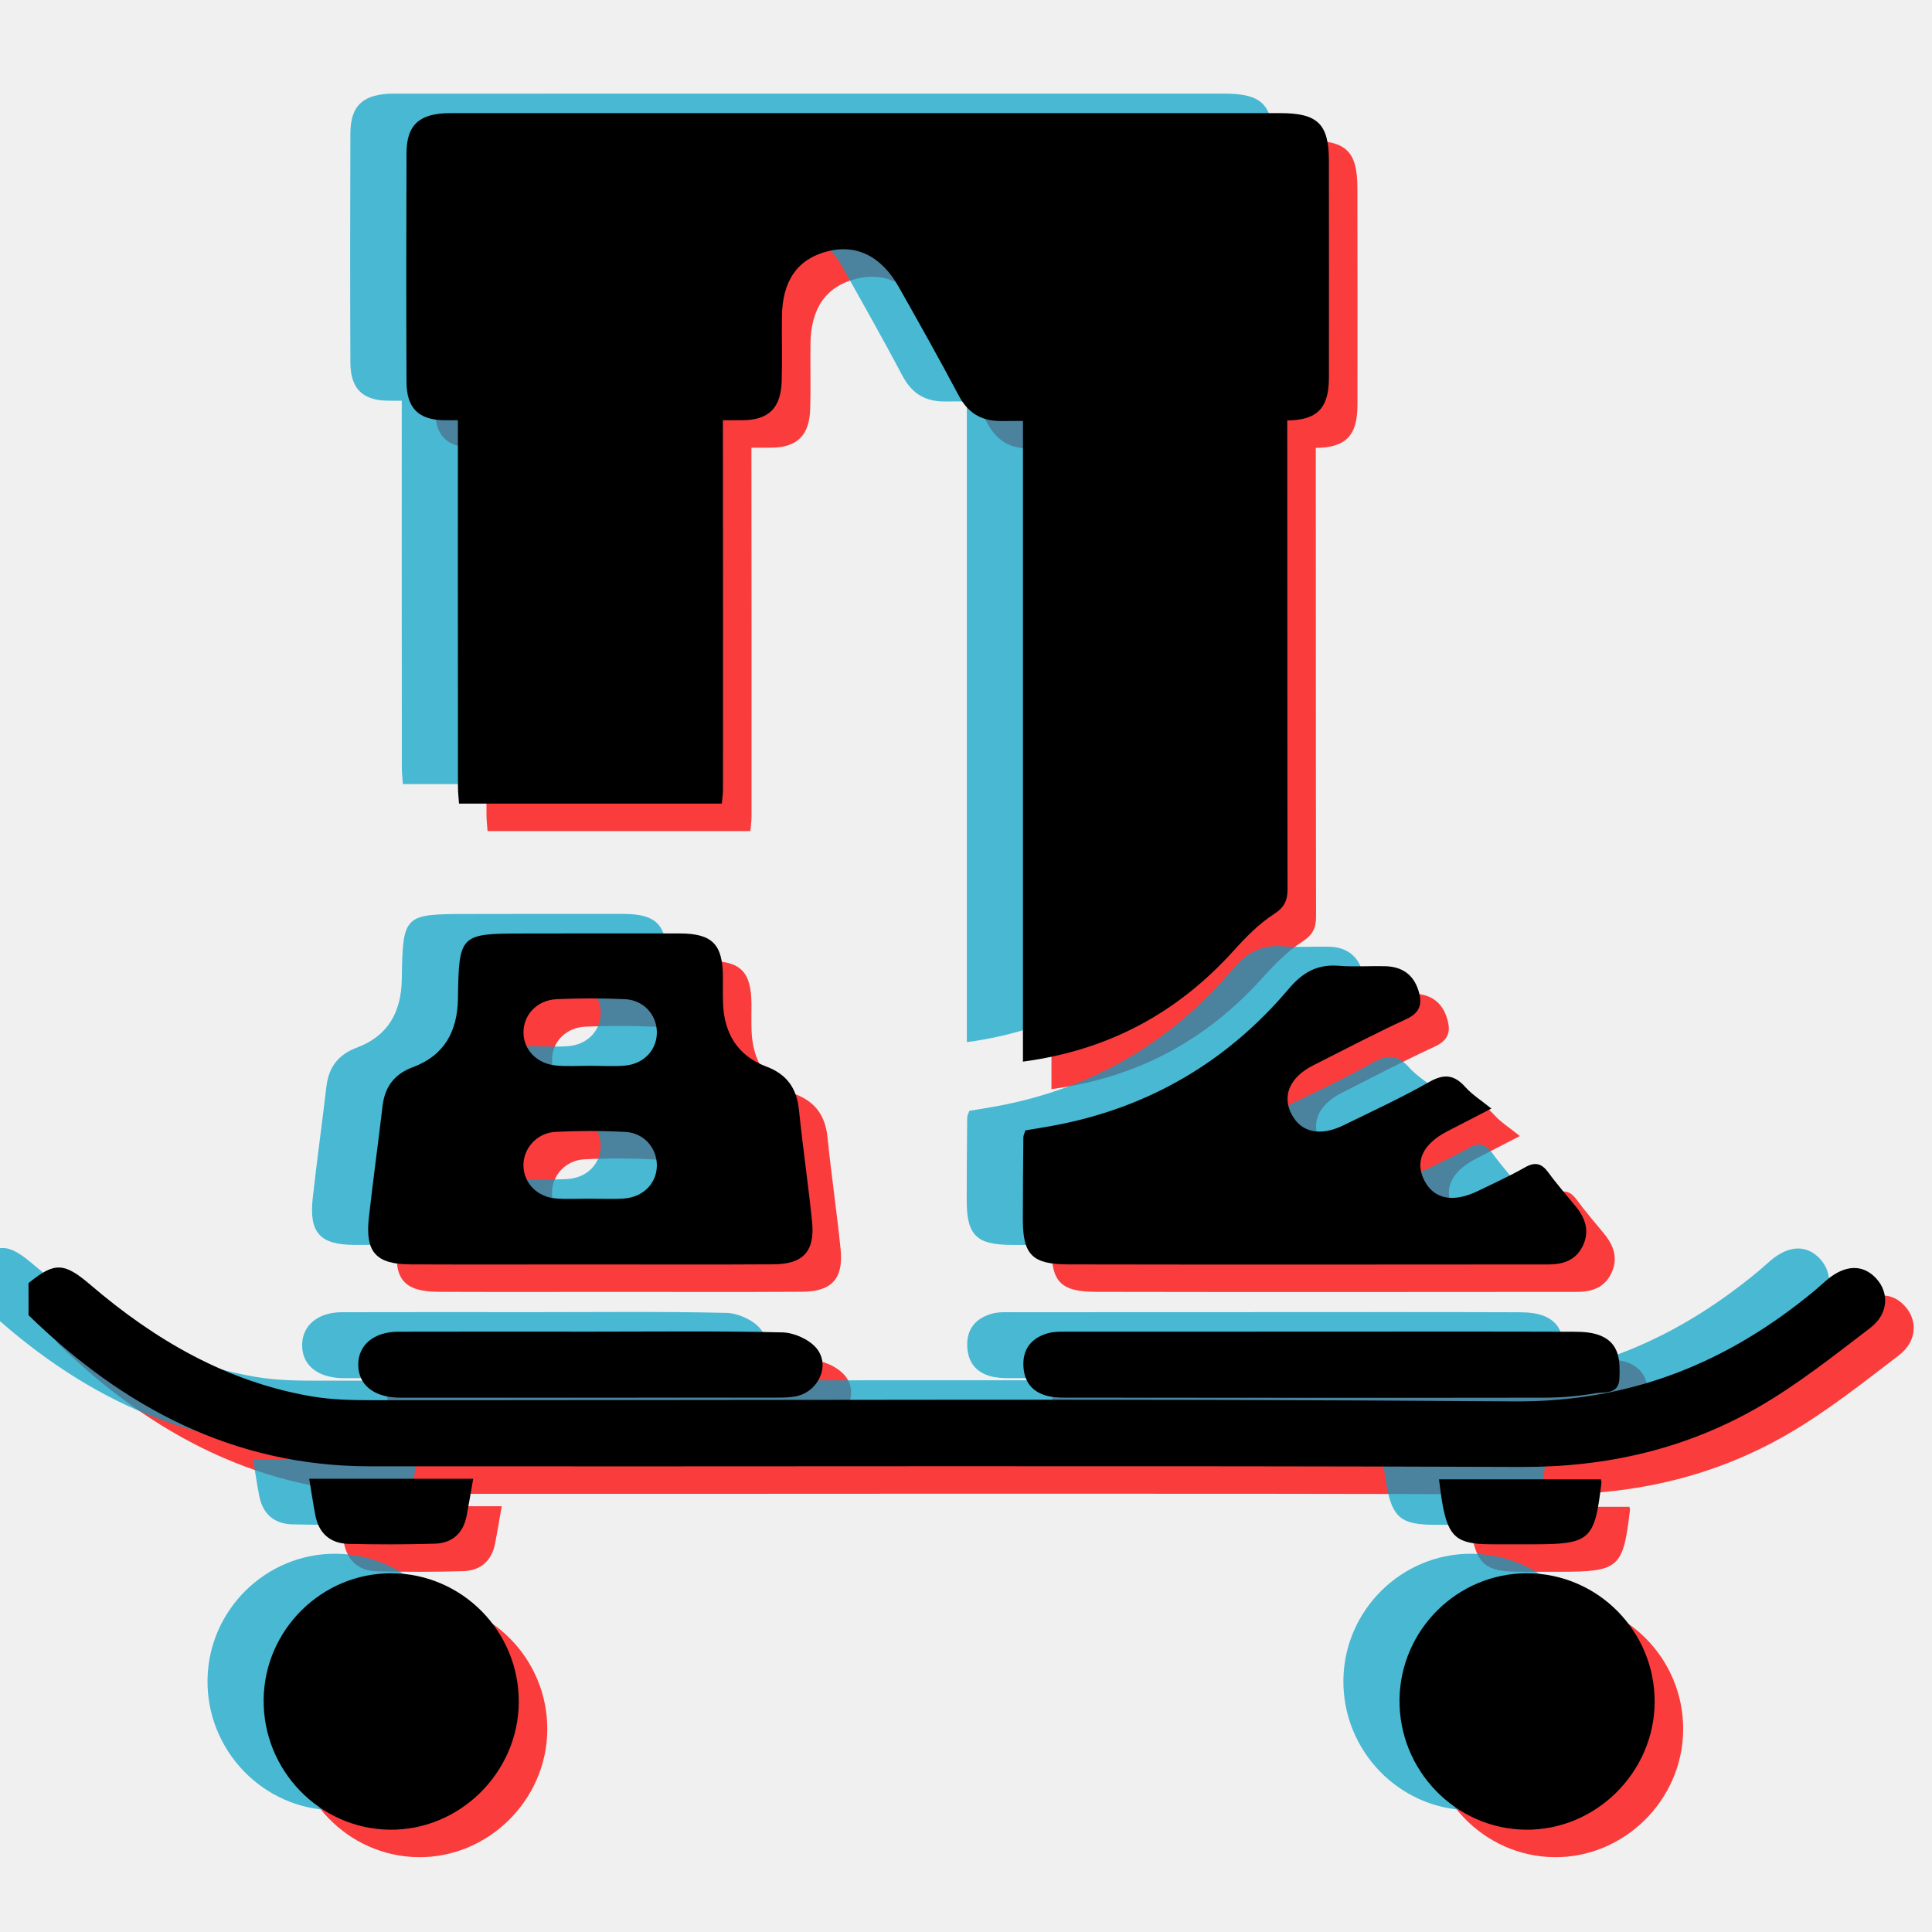
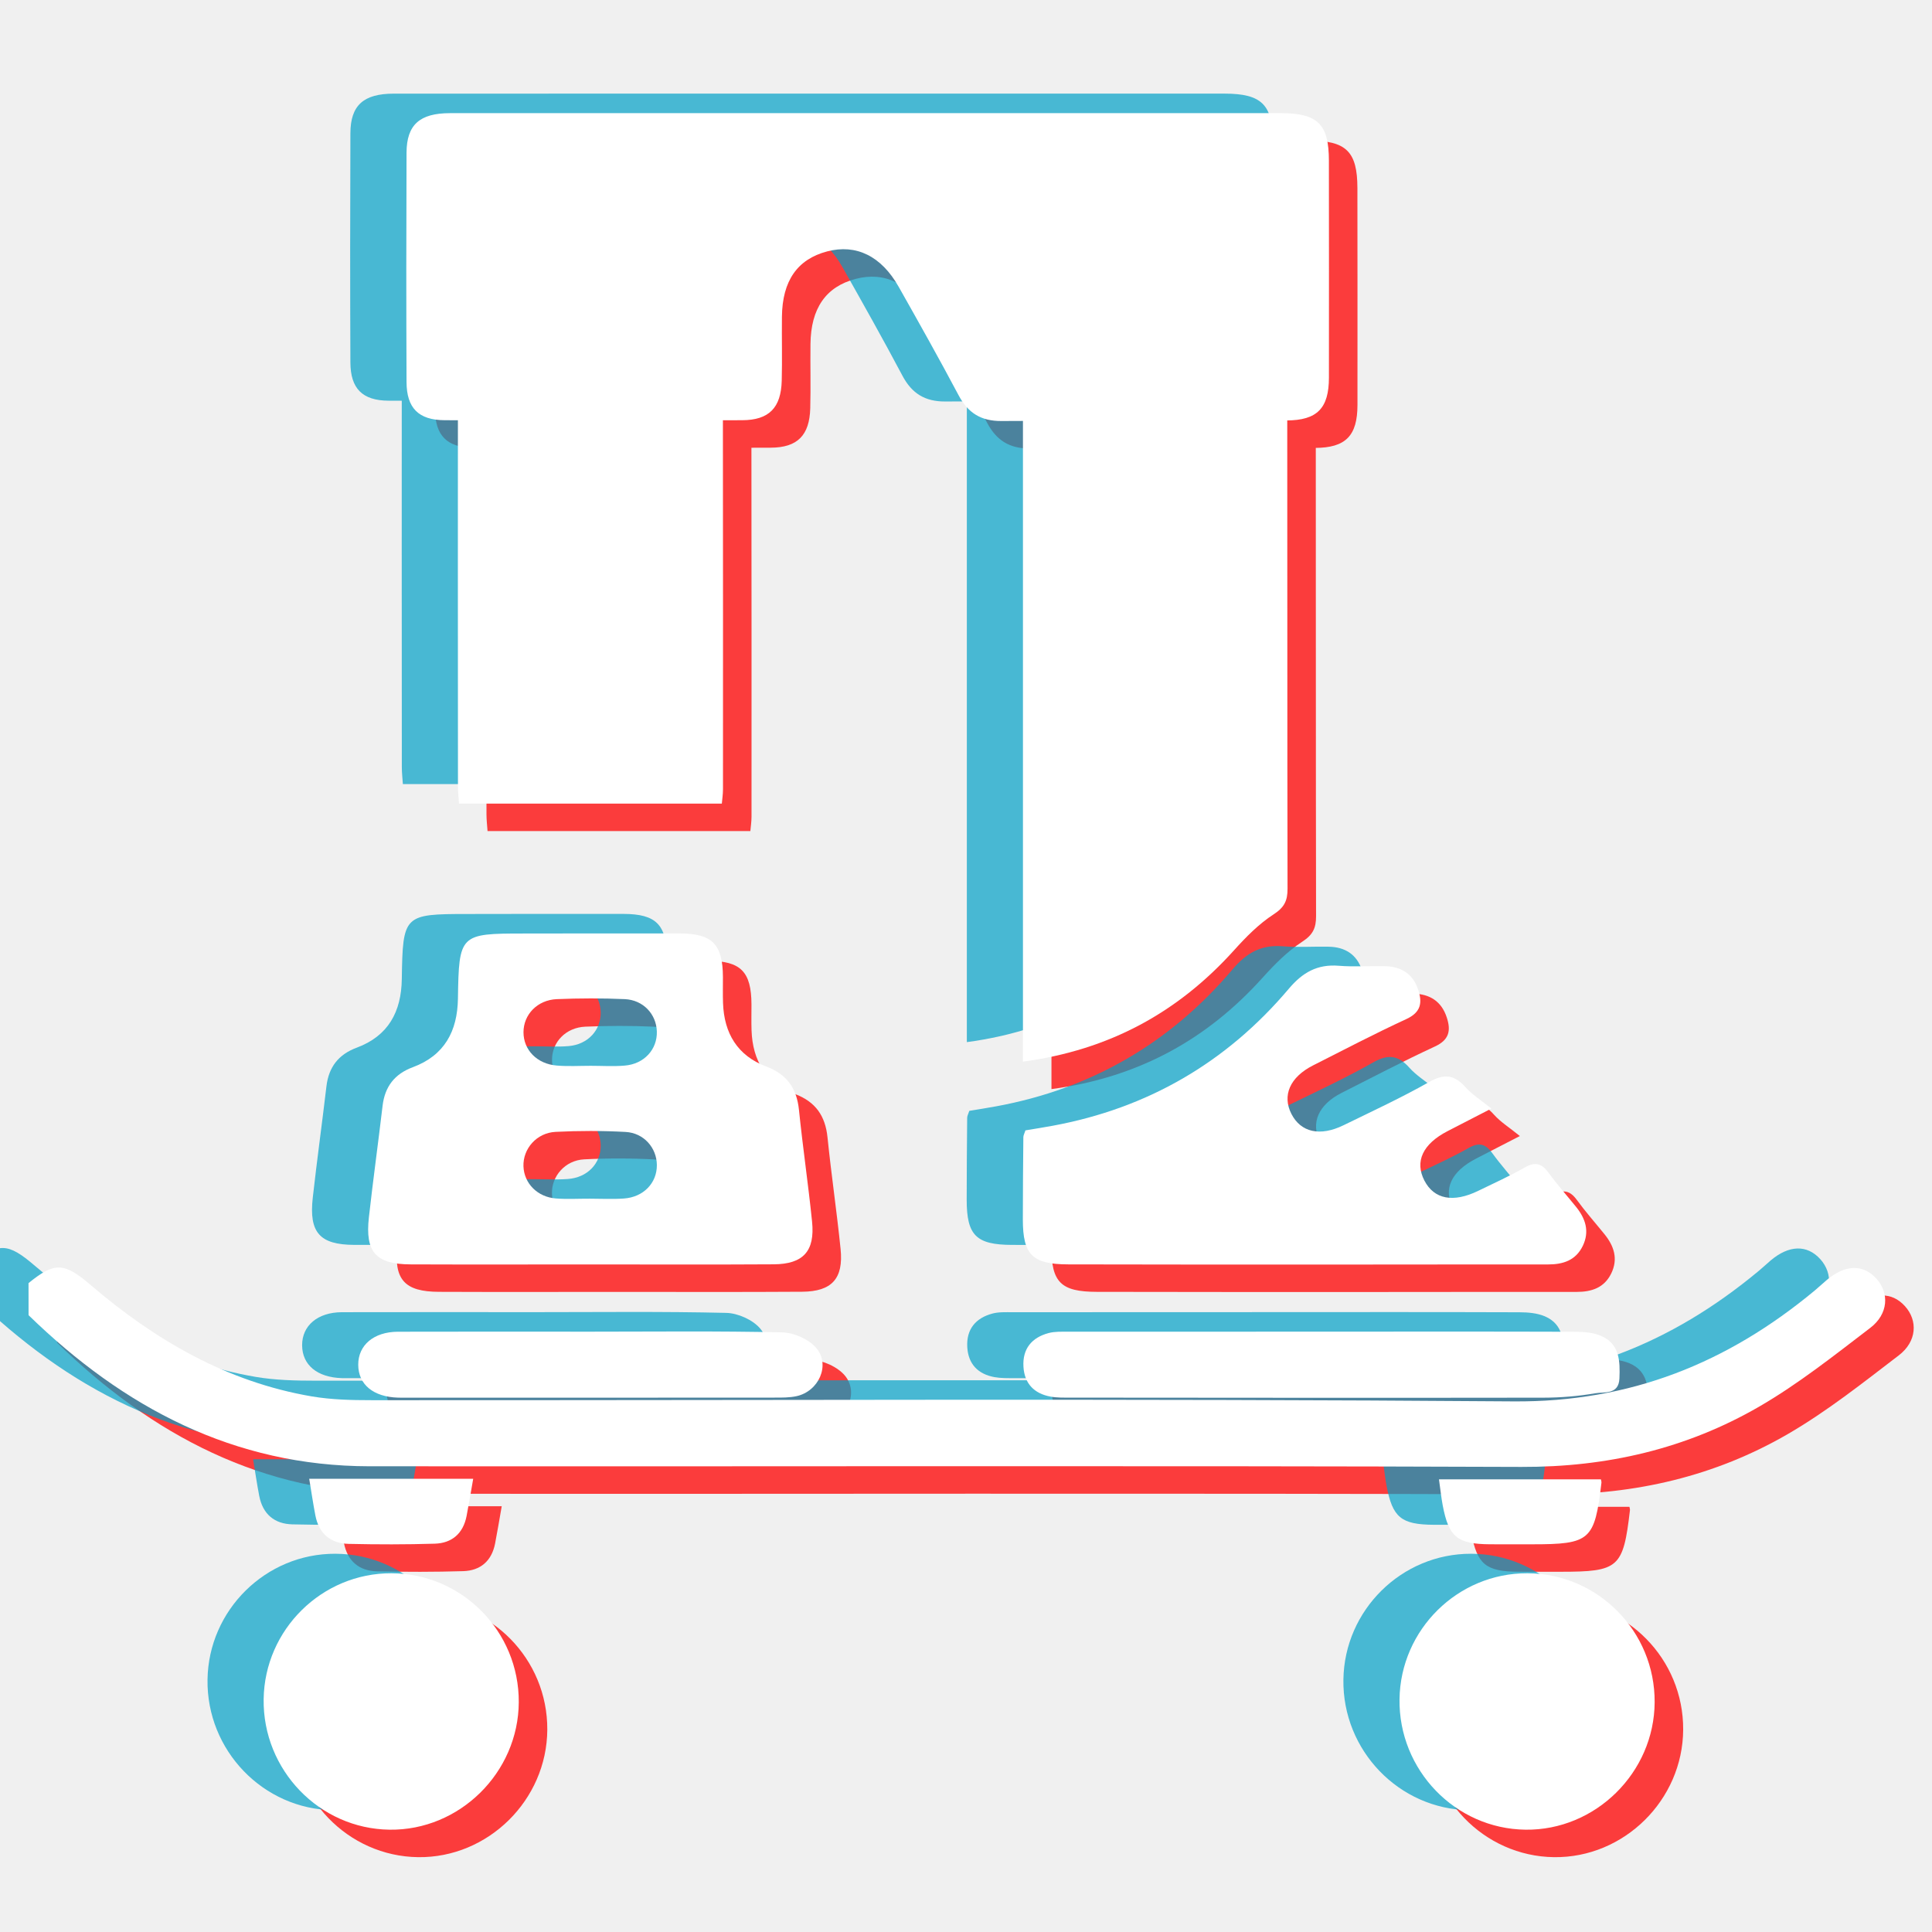
<svg xmlns="http://www.w3.org/2000/svg" version="1.1" id="Capa_1" x="0px" y="0px" width="140px" height="140px" viewBox="0 0 140 140" enable-background="new 0 0 140 140" xml:space="preserve">
  <g opacity="0.75">
-     <path fill="#FF0000" d="M4.135,94.973c1.898-1.548,2.578-1.511,4.496,0.131c4.676,4.002,9.867,7.021,16.019,8.074   c1.422,0.243,2.894,0.278,4.343,0.278c27.581,0.015,55.163-0.127,82.743,0.087c8.455,0.064,15.498-2.773,21.822-8.025   c0.299-0.248,0.582-0.516,0.877-0.767c1.334-1.13,2.639-1.166,3.604-0.103c0.945,1.043,0.871,2.564-0.447,3.569   c-2.609,1.994-5.207,4.06-8.039,5.701c-5.293,3.067-11.047,4.396-17.24,4.374c-27.821-0.104-55.646-0.021-83.469-0.046   c-9.824-0.009-17.824-4.249-24.708-10.95C4.135,96.521,4.135,95.748,4.135,94.973z" />
-     <path fill="#FF0000" d="M64.912,10.188c9.982,0,19.963-0.001,29.943,0c2.699,0,3.506,0.792,3.508,3.448   c0.006,5.241,0.01,10.48,0.004,15.721c-0.004,2.219-0.85,3.092-3.072,3.101c-6.887,0.024-13.773,0-20.66,0.041   c-1.475,0.01-2.424-0.579-3.109-1.871c-1.399-2.644-2.869-5.253-4.341-7.86c-1.26-2.229-3.085-3.109-5.177-2.56   c-2.161,0.567-3.252,2.129-3.279,4.73c-0.018,1.548,0.025,3.096-0.016,4.642c-0.052,1.957-0.915,2.854-2.864,2.861   c-7.186,0.027-14.373,0.026-21.561,0c-1.896-0.008-2.755-0.884-2.763-2.763c-0.023-5.539-0.022-11.079-0.001-16.618   c0.009-2.026,0.953-2.868,3.145-2.869C44.749,10.185,54.831,10.188,64.912,10.188z" />
-     <path fill="#FF0000" d="M76.193,78.92c0-0.729,0-1.252,0-1.775c0-14.974-0.002-29.948,0-44.92c0-2.922,0.633-3.538,3.613-3.54   c4.118-0.002,8.237-0.011,12.356-0.004c2.366,0.004,3.183,0.785,3.185,3.111c0.01,11.533-0.002,23.067,0.02,34.599   c0.002,0.857-0.227,1.345-1.004,1.85c-1.074,0.697-2.014,1.652-2.877,2.613C87.434,75.352,82.469,78.079,76.193,78.92z" />
+     <path fill="#FF0000" d="M4.135,94.973c1.898-1.548,2.578-1.511,4.496,0.131c4.676,4.002,9.867,7.021,16.019,8.074   c1.422,0.243,2.894,0.278,4.343,0.278c27.581,0.015,55.163-0.127,82.743,0.087c8.455,0.064,15.498-2.773,21.822-8.025   c0.299-0.248,0.582-0.516,0.877-0.767c1.334-1.13,2.639-1.166,3.604-0.103c0.945,1.043,0.871,2.563-0.447,3.568   c-2.609,1.994-5.207,4.061-8.039,5.701c-5.293,3.066-11.047,4.396-17.24,4.374c-27.82-0.104-55.646-0.021-83.469-0.046   c-9.824-0.01-17.824-4.249-24.708-10.95C4.135,96.521,4.135,95.748,4.135,94.973z" />
+     <path fill="#FF0000" d="M64.912,10.188c9.982,0,19.963-0.001,29.943,0c2.699,0,3.506,0.792,3.508,3.448   c0.006,5.241,0.01,10.48,0.004,15.721c-0.004,2.219-0.85,3.092-3.072,3.101c-6.887,0.024-13.773,0-20.66,0.041   c-1.475,0.01-2.424-0.579-3.109-1.871c-1.398-2.644-2.868-5.253-4.34-7.86c-1.26-2.229-3.085-3.109-5.177-2.56   c-2.161,0.567-3.252,2.129-3.279,4.73c-0.018,1.548,0.025,3.096-0.016,4.642c-0.052,1.957-0.915,2.854-2.864,2.861   c-7.186,0.027-14.373,0.026-21.561,0c-1.896-0.008-2.755-0.884-2.763-2.763c-0.023-5.539-0.022-11.079-0.001-16.618   c0.009-2.026,0.953-2.868,3.145-2.869C44.749,10.185,54.831,10.188,64.912,10.188z" />
+     <path fill="#FF0000" d="M76.193,78.92c0-0.729,0-1.252,0-1.775c0-14.974-0.002-29.948,0-44.919c0-2.922,0.633-3.538,3.613-3.54   c4.117-0.002,8.236-0.011,12.355-0.004c2.365,0.004,3.184,0.785,3.186,3.111c0.01,11.533-0.002,23.067,0.02,34.599   c0.002,0.857-0.227,1.345-1.004,1.85c-1.074,0.697-2.014,1.652-2.877,2.612C87.434,75.352,82.469,78.079,76.193,78.92z" />
    <path fill="#FF0000" d="M54.374,60.222c-6.373,0-12.654,0-19.045,0c-0.024-0.375-0.077-0.799-0.077-1.224   c-0.006-10.561-0.011-21.122-0.002-31.682c0.002-2.555,0.735-3.279,3.291-3.284c4.313-0.011,8.623-0.013,12.935,0.004   c2.085,0.008,2.97,0.86,2.972,2.882c0.017,15.407,0.011,26.162,0.01,32.263C54.458,59.557,54.397,59.933,54.374,60.222z" />
-     <path fill="#FF0000" d="M44.755,93.616c-4.312,0.001-8.623,0.013-12.935-0.005c-2.516-0.006-3.303-0.889-3.021-3.412   c0.301-2.696,0.674-5.383,0.991-8.076c0.166-1.395,0.874-2.311,2.192-2.799c2.296-0.854,3.234-2.608,3.269-4.973   c0.072-4.656,0.141-4.713,4.742-4.716c3.779-0.002,7.558-0.017,11.337-0.006c2.355,0.007,3.112,0.788,3.125,3.151   c0.002,0.63-0.016,1.261,0.005,1.89c0.077,2.193,1.047,3.818,3.142,4.606c1.496,0.562,2.204,1.584,2.363,3.149   c0.275,2.697,0.673,5.384,0.947,8.082c0.221,2.147-0.634,3.085-2.786,3.099C53.67,93.634,49.211,93.615,44.755,93.616z    M44.875,79.225c0.82,0,1.647,0.055,2.463-0.015c1.41-0.116,2.368-1.178,2.325-2.478c-0.04-1.248-0.981-2.275-2.319-2.336   c-1.64-0.076-3.285-0.069-4.926,0c-1.417,0.06-2.417,1.119-2.417,2.397c-0.002,1.281,0.981,2.304,2.411,2.415   C43.229,79.275,44.055,79.223,44.875,79.225z M44.81,88.854c0.821,0,1.646,0.045,2.464-0.013c1.42-0.096,2.401-1.123,2.391-2.424   c-0.01-1.244-0.935-2.328-2.266-2.401c-1.687-0.092-3.385-0.092-5.072-0.005c-1.381,0.071-2.375,1.232-2.33,2.499   c0.046,1.229,1.01,2.225,2.349,2.327C43.163,88.9,43.989,88.85,44.81,88.854z" />
-     <path fill="#FF0000" d="M76.373,83.9c0.637-0.105,1.303-0.209,1.963-0.33c6.891-1.271,12.611-4.59,17.123-9.93   c0.998-1.183,2.068-1.793,3.621-1.666c1.107,0.092,2.229,0.006,3.344,0.031c1.182,0.023,2.037,0.559,2.414,1.723   c0.309,0.939,0.188,1.623-0.859,2.106c-2.285,1.058-4.521,2.224-6.768,3.364c-1.672,0.85-2.248,2.176-1.566,3.514   c0.681,1.332,2.07,1.654,3.777,0.822c2.09-1.02,4.205-2,6.225-3.146c1.09-0.621,1.82-0.509,2.621,0.394   c0.471,0.528,1.101,0.917,1.867,1.54c-1.303,0.671-2.236,1.152-3.17,1.634c-1.801,0.927-2.398,2.198-1.682,3.584   c0.705,1.356,2.086,1.626,3.9,0.745c1.131-0.551,2.282-1.073,3.377-1.696c0.741-0.423,1.215-0.308,1.705,0.364   c0.627,0.859,1.336,1.66,2.006,2.488c0.688,0.853,0.996,1.781,0.49,2.83c-0.511,1.056-1.433,1.349-2.529,1.347   c-5.478-0.007-10.955,0.008-16.431,0.008c-6.106,0-12.215-0.001-18.323-0.013c-2.605-0.006-3.289-0.688-3.291-3.256   c0-1.985,0.016-3.974,0.037-5.961C76.225,84.261,76.303,84.125,76.373,83.9z" />
-     <path fill="#FF0000" d="M97.797,98.486c6.148-0.002,12.299-0.012,18.445,0.01c0.615,0.002,1.283,0.056,1.834,0.292   c1.365,0.584,1.393,1.841,1.34,3.088c-0.049,1.196-1.086,0.962-1.746,1.075c-1.232,0.212-2.498,0.318-3.75,0.32   c-11.428,0.018-22.854,0.004-34.279-0.004c-0.481,0-0.975,0.012-1.447-0.072c-1.19-0.217-1.895-0.947-1.965-2.17   c-0.076-1.299,0.605-2.11,1.826-2.438c0.455-0.122,0.961-0.096,1.441-0.096C85.596,98.486,91.697,98.489,97.797,98.486z" />
+     <path fill="#FF0000" d="M44.755,93.616c-4.312,0.001-8.623,0.013-12.935-0.005c-2.516-0.006-3.303-0.889-3.021-3.412   c0.301-2.696,0.674-5.383,0.991-8.076c0.166-1.395,0.874-2.311,2.192-2.799c2.296-0.854,3.234-2.608,3.269-4.973   c0.072-4.657,0.141-4.713,4.742-4.717c3.779-0.002,7.558-0.017,11.337-0.006c2.355,0.007,3.112,0.788,3.125,3.15   c0.002,0.631-0.016,1.262,0.005,1.891c0.077,2.193,1.047,3.818,3.142,4.605c1.496,0.563,2.204,1.584,2.363,3.149   c0.275,2.697,0.673,5.384,0.947,8.082c0.221,2.147-0.634,3.085-2.786,3.099C53.67,93.634,49.211,93.615,44.755,93.616z    M44.875,79.225c0.82,0,1.647,0.055,2.463-0.015c1.41-0.116,2.368-1.178,2.325-2.478c-0.04-1.248-0.981-2.275-2.319-2.336   c-1.64-0.076-3.285-0.069-4.926,0c-1.417,0.06-2.417,1.119-2.417,2.396c-0.002,1.281,0.981,2.305,2.411,2.415   C43.229,79.275,44.055,79.223,44.875,79.225z M44.81,88.854c0.821,0,1.646,0.045,2.464-0.013c1.42-0.096,2.401-1.123,2.391-2.424   c-0.01-1.244-0.935-2.328-2.266-2.401c-1.687-0.092-3.385-0.092-5.072-0.005c-1.381,0.071-2.375,1.232-2.33,2.499   c0.046,1.229,1.01,2.225,2.349,2.327C43.163,88.9,43.989,88.85,44.81,88.854z" />
+     <path fill="#FF0000" d="M76.373,83.9c0.637-0.105,1.303-0.209,1.963-0.33c6.891-1.271,12.611-4.59,17.123-9.93   c0.998-1.184,2.068-1.793,3.621-1.666c1.107,0.092,2.229,0.006,3.344,0.03c1.182,0.022,2.037,0.56,2.414,1.724   c0.309,0.938,0.188,1.623-0.859,2.105c-2.285,1.059-4.521,2.225-6.768,3.364c-1.672,0.85-2.248,2.176-1.566,3.514   c0.682,1.332,2.07,1.654,3.777,0.822c2.09-1.021,4.205-2,6.225-3.146c1.09-0.621,1.82-0.51,2.621,0.394   c0.472,0.528,1.102,0.917,1.867,1.54c-1.303,0.671-2.236,1.152-3.17,1.634c-1.801,0.927-2.398,2.198-1.682,3.584   c0.705,1.356,2.086,1.626,3.9,0.745c1.131-0.551,2.281-1.073,3.377-1.696c0.74-0.423,1.215-0.308,1.705,0.364   c0.627,0.859,1.336,1.66,2.006,2.488c0.688,0.853,0.996,1.781,0.49,2.83c-0.512,1.056-1.434,1.349-2.529,1.347   c-5.479-0.007-10.955,0.008-16.432,0.008c-6.105,0-12.215-0.001-18.322-0.013c-2.605-0.006-3.289-0.688-3.291-3.256   c0-1.985,0.016-3.975,0.037-5.961C76.225,84.261,76.303,84.125,76.373,83.9z" />
+     <path fill="#FF0000" d="M97.797,98.486c6.148-0.002,12.299-0.012,18.445,0.01c0.615,0.002,1.283,0.056,1.834,0.292   c1.365,0.584,1.393,1.841,1.34,3.088c-0.049,1.196-1.086,0.962-1.746,1.075c-1.232,0.212-2.498,0.318-3.75,0.32   c-11.428,0.018-22.854,0.004-34.279-0.004c-0.48,0-0.975,0.012-1.447-0.072c-1.189-0.217-1.895-0.947-1.965-2.17   c-0.076-1.299,0.605-2.11,1.826-2.438c0.455-0.122,0.961-0.096,1.441-0.096C85.596,98.486,91.697,98.489,97.797,98.486z" />
    <path fill="#FF0000" d="M39.659,125.342c-0.029,5.096-4.293,9.301-9.362,9.235c-5.087-0.065-9.198-4.327-9.125-9.46   c0.071-5.047,4.227-9.139,9.261-9.121C35.548,116.014,39.689,120.209,39.659,125.342z" />
-     <path fill="#FF0000" d="M121.969,125.342c-0.027,5.096-4.293,9.301-9.359,9.235c-5.09-0.065-9.2-4.327-9.127-9.46   c0.072-5.047,4.228-9.139,9.261-9.121C117.859,116.014,122,120.209,121.969,125.342z" />
+     <path fill="#FF0000" d="M121.969,125.342c-0.027,5.096-4.293,9.301-9.359,9.235c-5.09-0.065-9.199-4.327-9.127-9.46   c0.072-5.047,4.229-9.139,9.262-9.121C117.859,116.014,122,120.209,121.969,125.342z" />
    <path fill="#FF0000" d="M44.835,98.489c4.644,0,9.289-0.058,13.932,0.051c0.845,0.021,1.925,0.503,2.457,1.14   c1.034,1.239,0.164,3.135-1.443,3.482c-0.513,0.111-1.056,0.104-1.586,0.104c-8.903,0.006-17.804,0.006-26.706,0.004   c-0.194,0-0.388,0.004-0.582-0.002c-1.787-0.051-2.877-0.953-2.881-2.384c-0.004-1.418,1.122-2.383,2.875-2.391   C35.546,98.479,40.19,98.489,44.835,98.489z" />
-     <path fill="#FF0000" d="M24.474,109.148c4.001,0,7.843,0,11.883,0c-0.18,1.022-0.317,1.863-0.48,2.699   c-0.247,1.264-1.058,1.967-2.31,2.004c-2.076,0.063-4.155,0.061-6.23,0.014c-1.322-0.027-2.164-0.746-2.417-2.068   C24.755,110.945,24.631,110.089,24.474,109.148z" />
-     <path fill="#FF0000" d="M118.074,109.189c0.012,0.068,0.049,0.166,0.037,0.258c-0.49,4.174-0.803,4.449-5.043,4.449   c-1.014,0-2.027,0.006-3.041-0.002c-2.359-0.017-2.982-0.527-3.416-2.816c-0.105-0.559-0.164-1.125-0.271-1.889   C110.328,109.189,114.197,109.189,118.074,109.189z" />
+     <path fill="#FF0000" d="M24.474,109.148c4.001,0,7.843,0,11.883,0c-0.18,1.021-0.317,1.862-0.48,2.699   c-0.247,1.264-1.058,1.967-2.31,2.004c-2.076,0.063-4.155,0.061-6.23,0.014c-1.322-0.027-2.164-0.746-2.417-2.068   C24.755,110.945,24.631,110.089,24.474,109.148z" />
+     <path fill="#FF0000" d="M118.074,109.189c0.012,0.067,0.049,0.166,0.037,0.258c-0.49,4.174-0.803,4.449-5.043,4.449   c-1.014,0-2.027,0.006-3.041-0.002c-2.359-0.018-2.982-0.527-3.416-2.816c-0.105-0.559-0.164-1.125-0.271-1.889   C110.328,109.189,114.197,109.189,118.074,109.189z" />
  </g>
  <g opacity="0.7">
-     <path fill="#00A0C6" d="M-2,91.566c1.898-1.545,2.578-1.51,4.497,0.132c4.676,4.003,9.866,7.022,16.019,8.075   c1.422,0.242,2.895,0.278,4.344,0.278c27.581,0.015,55.162-0.128,82.742,0.087c8.453,0.063,15.498-2.773,21.822-8.027   c0.299-0.246,0.582-0.514,0.877-0.766c1.334-1.13,2.639-1.166,3.604-0.101c0.943,1.043,0.871,2.563-0.446,3.569   c-2.608,1.992-5.207,4.059-8.037,5.699c-5.297,3.067-11.047,4.396-17.241,4.373c-27.822-0.103-55.646-0.019-83.47-0.044   c-9.824-0.01-17.824-4.251-24.708-10.95C-2,93.119-2,92.343-2,91.566z" />
-     <path fill="#00A0C6" d="M58.777,6.784c9.982,0,19.963-0.001,29.944,0c2.698,0,3.506,0.792,3.508,3.448   c0.006,5.24,0.01,10.48,0.004,15.72c-0.004,2.219-0.853,3.092-3.072,3.101c-6.887,0.024-13.775,0-20.66,0.041   c-1.475,0.009-2.424-0.58-3.109-1.871c-1.402-2.644-2.87-5.253-4.342-7.86c-1.26-2.229-3.085-3.109-5.178-2.56   c-2.16,0.567-3.252,2.129-3.279,4.73c-0.017,1.548,0.025,3.096-0.015,4.642c-0.052,1.957-0.915,2.854-2.864,2.861   c-7.186,0.027-14.373,0.026-21.56,0c-1.896-0.008-2.755-0.884-2.764-2.763c-0.023-5.539-0.022-11.079,0-16.618   c0.008-2.026,0.952-2.868,3.145-2.869C38.614,6.78,48.695,6.784,58.777,6.784z" />
-     <path fill="#00A0C6" d="M70.061,75.516c0-0.729,0-1.252,0-1.775c0-14.973-0.002-29.947,0-44.92c0-2.922,0.629-3.538,3.611-3.54   c4.119-0.002,8.238-0.011,12.355-0.004c2.369,0.004,3.184,0.785,3.186,3.111c0.01,11.533-0.002,23.067,0.02,34.6   c0.002,0.857-0.227,1.344-1.004,1.849c-1.074,0.697-2.012,1.652-2.877,2.614C81.299,71.945,76.334,74.676,70.061,75.516z" />
+     <path fill="#00A0C6" d="M-2,91.566c1.898-1.545,2.578-1.51,4.497,0.132c4.676,4.003,9.866,7.022,16.019,8.075   c1.422,0.242,2.895,0.277,4.344,0.277c27.581,0.016,55.162-0.128,82.742,0.088c8.453,0.063,15.498-2.773,21.822-8.027   c0.299-0.246,0.582-0.514,0.877-0.766c1.334-1.131,2.639-1.166,3.604-0.102c0.943,1.043,0.871,2.563-0.445,3.568   c-2.607,1.992-5.207,4.06-8.037,5.699c-5.297,3.067-11.047,4.396-17.24,4.373c-27.822-0.103-55.646-0.019-83.471-0.044   c-9.824-0.01-17.824-4.251-24.708-10.95C-2,93.119-2,92.343-2,91.566z" />
+     <path fill="#00A0C6" d="M58.777,6.784c9.982,0,19.963-0.001,29.944,0c2.698,0,3.506,0.792,3.508,3.448   c0.006,5.24,0.011,10.48,0.004,15.72c-0.004,2.219-0.853,3.092-3.071,3.101c-6.888,0.024-13.774,0-20.66,0.041   c-1.475,0.009-2.424-0.58-3.109-1.871c-1.402-2.644-2.87-5.253-4.342-7.86c-1.26-2.229-3.085-3.109-5.178-2.56   c-2.16,0.567-3.252,2.129-3.279,4.73c-0.017,1.548,0.025,3.096-0.015,4.642c-0.052,1.957-0.915,2.854-2.864,2.861   c-7.186,0.027-14.373,0.026-21.56,0c-1.896-0.008-2.755-0.884-2.764-2.763c-0.023-5.539-0.022-11.079,0-16.618   c0.008-2.026,0.952-2.868,3.145-2.869C38.614,6.78,48.695,6.784,58.777,6.784z" />
+     <path fill="#00A0C6" d="M70.061,75.516c0-0.729,0-1.252,0-1.774c0-14.973-0.002-29.947,0-44.92c0-2.922,0.628-3.538,3.611-3.54   c4.119-0.002,8.238-0.011,12.355-0.004c2.369,0.004,3.184,0.785,3.186,3.111c0.01,11.533-0.002,23.067,0.02,34.6   c0.002,0.857-0.227,1.344-1.004,1.849c-1.074,0.697-2.012,1.652-2.877,2.614C81.299,71.945,76.334,74.676,70.061,75.516z" />
    <path fill="#00A0C6" d="M48.239,56.817c-6.373,0-12.654,0-19.045,0c-0.024-0.374-0.076-0.799-0.076-1.224   c-0.006-10.561-0.011-21.122-0.003-31.682c0.002-2.555,0.736-3.279,3.292-3.284c4.311-0.011,8.623-0.013,12.934,0.004   c2.086,0.008,2.97,0.86,2.972,2.882c0.017,15.407,0.011,26.162,0.009,32.263C48.322,56.153,48.263,56.528,48.239,56.817z" />
-     <path fill="#00A0C6" d="M38.62,90.213c-4.311,0-8.623,0.012-12.935-0.004c-2.516-0.008-3.303-0.891-3.021-3.415   c0.301-2.694,0.674-5.382,0.991-8.075c0.165-1.395,0.874-2.31,2.192-2.799c2.296-0.854,3.234-2.607,3.269-4.973   c0.071-4.655,0.14-4.713,4.741-4.715c3.779-0.002,7.558-0.017,11.337-0.006c2.356,0.007,3.112,0.788,3.124,3.151   c0.003,0.63-0.014,1.262,0.007,1.891c0.076,2.192,1.046,3.817,3.142,4.606c1.495,0.562,2.204,1.583,2.363,3.149   c0.275,2.697,0.673,5.383,0.947,8.08c0.22,2.147-0.634,3.086-2.786,3.099C47.535,90.23,43.077,90.211,38.62,90.213z M38.74,75.818   c0.821,0,1.647,0.057,2.462-0.014c1.411-0.115,2.369-1.179,2.326-2.479c-0.04-1.247-0.981-2.274-2.32-2.334   c-1.639-0.076-3.285-0.07-4.925,0c-1.417,0.059-2.416,1.119-2.417,2.398c-0.001,1.28,0.981,2.303,2.412,2.414   C37.094,75.871,37.919,75.818,38.74,75.818z M38.675,85.448c0.822,0,1.646,0.046,2.464-0.013c1.42-0.095,2.4-1.121,2.391-2.425   c-0.01-1.243-0.936-2.327-2.267-2.399c-1.687-0.092-3.385-0.092-5.072-0.004c-1.38,0.068-2.375,1.231-2.329,2.496   c0.045,1.229,1.01,2.227,2.348,2.328C37.028,85.496,37.854,85.443,38.675,85.448z" />
-     <path fill="#00A0C6" d="M70.24,80.497c0.635-0.106,1.299-0.209,1.961-0.331c6.891-1.27,12.609-4.589,17.121-9.93   c0.998-1.182,2.07-1.792,3.623-1.665c1.106,0.092,2.229,0.006,3.344,0.031c1.182,0.025,2.035,0.557,2.414,1.722   c0.309,0.939,0.189,1.623-0.859,2.107c-2.285,1.057-4.521,2.223-6.768,3.363c-1.672,0.85-2.248,2.178-1.566,3.514   c0.68,1.334,2.07,1.653,3.777,0.822c2.09-1.018,4.205-2.001,6.225-3.146c1.09-0.62,1.822-0.508,2.623,0.394   c0.469,0.528,1.096,0.918,1.867,1.54c-1.305,0.672-2.238,1.152-3.172,1.635c-1.801,0.928-2.398,2.2-1.682,3.583   c0.705,1.358,2.086,1.628,3.899,0.745c1.134-0.55,2.283-1.07,3.379-1.693c0.74-0.424,1.214-0.309,1.703,0.362   c0.625,0.861,1.336,1.66,2.009,2.49c0.688,0.851,0.993,1.778,0.487,2.828c-0.51,1.057-1.433,1.349-2.528,1.347   c-5.479-0.006-10.955,0.008-16.431,0.008c-6.106,0-12.215,0-18.324-0.012c-2.604-0.006-3.288-0.688-3.291-3.256   c0-1.987,0.017-3.975,0.035-5.961C70.088,80.855,70.168,80.723,70.24,80.497z" />
-     <path fill="#00A0C6" d="M91.662,95.082c6.148-0.002,12.299-0.012,18.445,0.01c0.615,0.002,1.281,0.057,1.836,0.292   c1.363,0.585,1.391,1.841,1.338,3.089c-0.051,1.194-1.086,0.961-1.744,1.075c-1.234,0.211-2.5,0.317-3.752,0.319   c-11.428,0.017-22.854,0.005-34.279-0.002c-0.482,0-0.977,0.011-1.447-0.074c-1.19-0.217-1.895-0.947-1.967-2.169   c-0.074-1.3,0.605-2.112,1.826-2.438c0.457-0.121,0.963-0.096,1.443-0.096C79.461,95.082,85.563,95.084,91.662,95.082z" />
-     <path fill="#00A0C6" d="M33.524,121.938c-0.029,5.097-4.292,9.303-9.361,9.235c-5.087-0.065-9.199-4.327-9.125-9.46   c0.071-5.048,4.227-9.14,9.261-9.122C29.413,112.607,33.554,116.805,33.524,121.938z" />
-     <path fill="#00A0C6" d="M115.836,121.938c-0.029,5.097-4.293,9.303-9.363,9.235c-5.088-0.065-9.199-4.327-9.125-9.46   c0.072-5.048,4.226-9.14,9.26-9.122C111.725,112.607,115.865,116.805,115.836,121.938z" />
-     <path fill="#00A0C6" d="M38.701,95.084c4.644,0,9.29-0.057,13.932,0.053c0.845,0.021,1.926,0.504,2.458,1.141   c1.034,1.238,0.163,3.134-1.443,3.481c-0.514,0.11-1.057,0.104-1.587,0.104c-8.903,0.006-17.804,0.004-26.706,0.004   c-0.194,0-0.388,0.003-0.581-0.002c-1.787-0.053-2.877-0.954-2.881-2.385c-0.004-1.418,1.122-2.383,2.875-2.392   C29.411,95.074,34.055,95.084,38.701,95.084z" />
+     <path fill="#00A0C6" d="M38.62,90.213c-4.311,0-8.623,0.012-12.935-0.004c-2.516-0.008-3.303-0.891-3.021-3.415   c0.301-2.694,0.674-5.382,0.991-8.075c0.165-1.395,0.874-2.31,2.192-2.799c2.296-0.854,3.234-2.607,3.269-4.973   c0.071-4.655,0.14-4.713,4.741-4.715c3.779-0.002,7.558-0.017,11.337-0.006c2.356,0.007,3.112,0.788,3.124,3.151   c0.003,0.63-0.014,1.262,0.007,1.891c0.076,2.192,1.046,3.817,3.142,4.606c1.495,0.562,2.204,1.583,2.363,3.149   c0.275,2.697,0.673,5.383,0.947,8.08c0.22,2.146-0.634,3.086-2.786,3.099C47.535,90.23,43.077,90.211,38.62,90.213z M38.74,75.818   c0.821,0,1.647,0.057,2.462-0.014c1.411-0.115,2.369-1.18,2.326-2.479c-0.04-1.247-0.981-2.274-2.32-2.334   c-1.639-0.076-3.285-0.07-4.925,0c-1.417,0.059-2.416,1.118-2.417,2.397c-0.001,1.28,0.981,2.303,2.412,2.414   C37.094,75.871,37.919,75.818,38.74,75.818z M38.675,85.448c0.822,0,1.646,0.046,2.464-0.013c1.42-0.096,2.4-1.121,2.391-2.426   c-0.01-1.242-0.936-2.326-2.267-2.398c-1.687-0.092-3.385-0.092-5.072-0.004c-1.38,0.067-2.375,1.23-2.329,2.496   c0.045,1.229,1.01,2.227,2.348,2.328C37.028,85.496,37.854,85.443,38.675,85.448z" />
+     <path fill="#00A0C6" d="M70.24,80.497c0.635-0.106,1.299-0.209,1.961-0.331c6.891-1.27,12.609-4.589,17.121-9.93   c0.998-1.182,2.07-1.792,3.623-1.665c1.105,0.092,2.229,0.006,3.344,0.031c1.182,0.025,2.035,0.557,2.414,1.722   c0.309,0.939,0.189,1.623-0.859,2.107c-2.285,1.057-4.521,2.223-6.768,3.362c-1.672,0.851-2.248,2.179-1.566,3.515   c0.68,1.334,2.07,1.652,3.777,0.821c2.09-1.019,4.205-2.001,6.225-3.146c1.09-0.621,1.822-0.508,2.623,0.394   c0.469,0.528,1.096,0.918,1.867,1.54c-1.305,0.672-2.238,1.152-3.172,1.635c-1.801,0.928-2.398,2.2-1.682,3.583   c0.705,1.358,2.086,1.628,3.898,0.745c1.135-0.55,2.283-1.07,3.379-1.693c0.74-0.424,1.215-0.309,1.703,0.362   c0.625,0.861,1.336,1.66,2.01,2.49c0.688,0.851,0.992,1.778,0.486,2.828c-0.51,1.057-1.434,1.349-2.527,1.347   c-5.479-0.006-10.955,0.008-16.432,0.008c-6.105,0-12.215,0-18.324-0.012c-2.604-0.006-3.288-0.688-3.291-3.256   c0-1.987,0.017-3.975,0.035-5.961C70.088,80.855,70.168,80.723,70.24,80.497z" />
+     <path fill="#00A0C6" d="M91.662,95.082c6.148-0.002,12.299-0.012,18.445,0.01c0.615,0.002,1.281,0.057,1.836,0.292   c1.363,0.585,1.391,1.841,1.338,3.089c-0.051,1.194-1.086,0.961-1.744,1.075c-1.234,0.211-2.5,0.317-3.752,0.319   c-11.428,0.017-22.854,0.005-34.279-0.002c-0.482,0-0.977,0.011-1.447-0.074c-1.189-0.217-1.895-0.947-1.967-2.169   c-0.074-1.3,0.605-2.112,1.826-2.438c0.457-0.121,0.963-0.096,1.443-0.096C79.461,95.082,85.563,95.084,91.662,95.082z" />
+     <path fill="#00A0C6" d="M33.524,121.938c-0.029,5.098-4.292,9.304-9.361,9.235c-5.087-0.065-9.199-4.327-9.125-9.46   c0.071-5.048,4.227-9.14,9.261-9.122C29.413,112.607,33.554,116.805,33.524,121.938z" />
+     <path fill="#00A0C6" d="M115.836,121.938c-0.029,5.098-4.293,9.304-9.363,9.235c-5.088-0.065-9.199-4.327-9.125-9.46   c0.072-5.048,4.227-9.14,9.26-9.122C111.725,112.607,115.865,116.805,115.836,121.938z" />
+     <path fill="#00A0C6" d="M38.701,95.084c4.644,0,9.29-0.057,13.932,0.053c0.845,0.021,1.926,0.504,2.458,1.141   c1.034,1.238,0.163,3.135-1.443,3.481c-0.514,0.11-1.057,0.104-1.587,0.104c-8.903,0.006-17.804,0.004-26.706,0.004   c-0.194,0-0.388,0.003-0.581-0.002c-1.787-0.053-2.877-0.954-2.881-2.385c-0.004-1.418,1.122-2.383,2.875-2.393   C29.411,95.074,34.055,95.084,38.701,95.084z" />
    <path fill="#00A0C6" d="M18.339,105.744c4.001,0,7.844,0,11.883,0c-0.18,1.023-0.317,1.865-0.479,2.701   c-0.247,1.263-1.059,1.965-2.311,2.004c-2.075,0.062-4.154,0.058-6.23,0.012c-1.322-0.027-2.164-0.747-2.418-2.068   C18.62,107.541,18.496,106.686,18.339,105.744z" />
-     <path fill="#00A0C6" d="M111.941,105.785c0.01,0.068,0.047,0.166,0.037,0.257c-0.492,4.175-0.808,4.45-5.045,4.45   c-1.015,0-2.027,0.006-3.041,0c-2.359-0.018-2.982-0.528-3.416-2.819c-0.105-0.557-0.164-1.124-0.271-1.888   C104.193,105.785,108.063,105.785,111.941,105.785z" />
+     <path fill="#00A0C6" d="M111.941,105.785c0.01,0.068,0.047,0.166,0.037,0.257c-0.492,4.175-0.809,4.45-5.045,4.45   c-1.016,0-2.027,0.006-3.041,0c-2.359-0.018-2.982-0.528-3.416-2.819c-0.105-0.557-0.164-1.124-0.271-1.888   C104.193,105.785,108.063,105.785,111.941,105.785z" />
  </g>
  <g>
-     <path d="M2.067,92.98c1.898-1.547,2.579-1.51,4.497,0.133c4.677,4.001,9.866,7.021,16.02,8.074   c1.422,0.242,2.894,0.277,4.343,0.277c27.581,0.014,55.161-0.127,82.743,0.087c8.453,0.064,15.496-2.774,21.822-8.026   c0.297-0.248,0.582-0.515,0.877-0.766c1.334-1.13,2.637-1.167,3.602-0.102c0.945,1.043,0.871,2.564-0.445,3.568   c-2.61,1.994-5.209,4.06-8.039,5.7c-5.295,3.067-11.047,4.396-17.239,4.375c-27.822-0.103-55.646-0.021-83.47-0.046   c-9.824-0.009-17.824-4.249-24.709-10.949C2.067,94.532,2.067,93.757,2.067,92.98z" />
-     <path d="M62.845,8.198c9.981,0,19.961-0.001,29.944,0c2.699,0,3.506,0.792,3.508,3.448c0.004,5.24,0.01,10.48,0.002,15.72   c-0.002,2.219-0.85,3.093-3.07,3.101c-6.887,0.024-13.774,0-20.66,0.042c-1.477,0.009-2.425-0.58-3.109-1.871   c-1.402-2.644-2.87-5.254-4.342-7.86c-1.26-2.229-3.085-3.11-5.178-2.561c-2.16,0.567-3.251,2.13-3.279,4.731   c-0.017,1.546,0.025,3.095-0.015,4.641c-0.052,1.957-0.915,2.854-2.864,2.861c-7.188,0.026-14.373,0.026-21.56,0   c-1.896-0.008-2.755-0.884-2.764-2.762c-0.023-5.54-0.022-11.079,0-16.619c0.008-2.026,0.952-2.868,3.145-2.869   C42.682,8.194,52.763,8.198,62.845,8.198z" />
-     <path d="M74.127,76.93c0-0.729,0-1.252,0-1.775c0-14.973-0.002-29.947,0-44.92c0-2.923,0.631-3.538,3.613-3.539   c4.119-0.002,8.236-0.011,12.355-0.004c2.368,0.004,3.182,0.785,3.184,3.112c0.012,11.532-0.002,23.065,0.021,34.599   c0.002,0.857-0.227,1.345-1.004,1.849c-1.075,0.696-2.014,1.652-2.879,2.614C85.365,73.359,80.4,76.089,74.127,76.93z" />
-     <path d="M52.307,58.231c-6.373,0-12.654,0-19.045,0c-0.024-0.375-0.076-0.799-0.076-1.224c-0.006-10.561-0.011-21.122-0.003-31.682   c0.002-2.555,0.735-3.279,3.292-3.284c4.312-0.011,8.623-0.013,12.934,0.003c2.086,0.008,2.97,0.86,2.972,2.881   c0.018,15.408,0.011,26.163,0.009,32.264C52.39,57.566,52.33,57.942,52.307,58.231z" />
-     <path d="M42.688,91.626c-4.312,0.001-8.623,0.013-12.935-0.004c-2.516-0.008-3.304-0.89-3.021-3.413   c0.301-2.695,0.674-5.383,0.991-8.076c0.165-1.395,0.873-2.31,2.192-2.799c2.296-0.854,3.233-2.609,3.269-4.973   c0.07-4.655,0.14-4.714,4.741-4.715c3.779-0.001,7.558-0.016,11.336-0.005c2.356,0.006,3.112,0.787,3.125,3.152   c0.003,0.629-0.015,1.26,0.007,1.889c0.076,2.193,1.045,3.818,3.141,4.606c1.495,0.562,2.204,1.584,2.363,3.149   c0.275,2.697,0.673,5.383,0.948,8.082c0.219,2.147-0.635,3.084-2.787,3.098C51.602,91.645,47.145,91.625,42.688,91.626z    M42.808,77.232c0.821,0,1.647,0.056,2.462-0.014c1.411-0.115,2.369-1.178,2.327-2.479c-0.04-1.248-0.981-2.274-2.321-2.336   c-1.639-0.074-3.285-0.068-4.925,0c-1.417,0.06-2.416,1.121-2.417,2.398c-0.001,1.281,0.981,2.303,2.412,2.415   C41.162,77.284,41.987,77.232,42.808,77.232z M42.743,86.861c0.822,0,1.646,0.046,2.464-0.012c1.42-0.096,2.401-1.123,2.392-2.424   c-0.01-1.244-0.936-2.328-2.267-2.4c-1.687-0.092-3.385-0.092-5.072-0.006c-1.38,0.07-2.374,1.232-2.328,2.5   c0.045,1.229,1.01,2.224,2.348,2.326C41.096,86.909,41.921,86.857,42.743,86.861z" />
-     <path d="M74.307,81.911c0.635-0.106,1.301-0.21,1.961-0.332c6.894-1.269,12.611-4.589,17.123-9.929   c0.998-1.184,2.07-1.793,3.623-1.666c1.107,0.091,2.229,0.004,3.344,0.03c1.183,0.026,2.035,0.557,2.414,1.723   c0.308,0.938,0.188,1.623-0.858,2.107c-2.287,1.057-4.522,2.223-6.769,3.363c-1.672,0.85-2.248,2.176-1.565,3.514   c0.68,1.332,2.069,1.654,3.774,0.822c2.09-1.02,4.207-2.001,6.226-3.146c1.092-0.619,1.821-0.508,2.623,0.395   c0.471,0.527,1.098,0.917,1.866,1.54c-1.305,0.671-2.235,1.151-3.17,1.634c-1.801,0.928-2.397,2.199-1.682,3.584   c0.703,1.356,2.086,1.626,3.9,0.744c1.131-0.55,2.283-1.072,3.377-1.695c0.74-0.423,1.213-0.308,1.705,0.363   c0.625,0.861,1.336,1.661,2.006,2.49c0.689,0.852,0.996,1.779,0.49,2.829c-0.51,1.056-1.432,1.349-2.531,1.347   c-5.477-0.006-10.953,0.008-16.43,0.008c-6.107,0-12.215,0-18.322-0.013c-2.605-0.005-3.291-0.688-3.293-3.256   c0-1.986,0.018-3.974,0.037-5.961C74.156,82.271,74.236,82.135,74.307,81.911z" />
-     <path d="M95.729,96.496c6.15-0.002,12.299-0.012,18.447,0.009c0.615,0.002,1.281,0.058,1.834,0.293   c1.365,0.584,1.391,1.841,1.34,3.087c-0.051,1.197-1.086,0.963-1.746,1.076c-1.231,0.212-2.5,0.318-3.752,0.32   c-11.426,0.018-22.852,0.005-34.276-0.004c-0.482,0-0.978,0.013-1.447-0.073c-1.192-0.215-1.896-0.946-1.967-2.168   c-0.076-1.3,0.604-2.112,1.825-2.438c0.457-0.121,0.961-0.097,1.443-0.097C83.527,96.496,89.629,96.498,95.729,96.496z" />
-     <path d="M37.592,123.352c-0.028,5.096-4.292,9.301-9.361,9.234c-5.088-0.064-9.199-4.326-9.126-9.459   c0.071-5.048,4.227-9.141,9.261-9.122C33.481,114.021,37.622,118.219,37.592,123.352z" />
-     <path d="M119.902,123.352c-0.027,5.096-4.293,9.301-9.361,9.234c-5.088-0.064-9.199-4.326-9.127-9.459   c0.074-5.048,4.227-9.141,9.262-9.122C115.791,114.021,119.932,118.219,119.902,123.352z" />
-     <path d="M42.768,96.498c4.644,0,9.29-0.057,13.932,0.052c0.845,0.021,1.926,0.503,2.458,1.14c1.033,1.24,0.163,3.136-1.443,3.482   c-0.514,0.111-1.058,0.104-1.587,0.104c-8.903,0.007-17.805,0.006-26.707,0.004c-0.194,0-0.387,0.005-0.581-0.002   c-1.787-0.051-2.877-0.953-2.881-2.383c-0.005-1.418,1.121-2.385,2.875-2.393C33.479,96.488,38.123,96.498,42.768,96.498z" />
-     <path d="M22.407,107.158c4.001,0,7.844,0,11.883,0c-0.18,1.021-0.318,1.863-0.48,2.699c-0.247,1.264-1.059,1.968-2.31,2.004   c-2.076,0.063-4.154,0.061-6.23,0.014c-1.322-0.027-2.164-0.747-2.418-2.068C22.688,108.956,22.563,108.1,22.407,107.158z" />
-     <path d="M116.008,107.199c0.012,0.068,0.049,0.166,0.037,0.257c-0.492,4.174-0.805,4.45-5.043,4.45   c-1.014,0-2.027,0.006-3.041-0.002c-2.359-0.016-2.982-0.527-3.416-2.817c-0.105-0.558-0.166-1.125-0.271-1.888   C108.26,107.199,112.131,107.199,116.008,107.199z" />
+     <path fill="#FFFFFF" d="M2.067,92.98c1.898-1.547,2.579-1.51,4.497,0.133c4.677,4.001,9.866,7.021,16.02,8.074   c1.422,0.242,2.894,0.276,4.343,0.276c27.581,0.015,55.161-0.127,82.743,0.087c8.453,0.064,15.496-2.773,21.822-8.025   c0.297-0.248,0.582-0.516,0.877-0.767c1.334-1.13,2.637-1.167,3.602-0.102c0.945,1.043,0.871,2.563-0.445,3.567   c-2.609,1.994-5.209,4.061-8.039,5.7c-5.295,3.067-11.047,4.396-17.238,4.375c-27.822-0.103-55.646-0.021-83.47-0.046   c-9.824-0.009-17.824-4.249-24.709-10.949C2.067,94.532,2.067,93.757,2.067,92.98z" />
+     <path fill="#FFFFFF" d="M62.845,8.198c9.981,0,19.961-0.001,29.944,0c2.699,0,3.506,0.792,3.508,3.448   c0.004,5.24,0.01,10.48,0.002,15.72c-0.002,2.219-0.85,3.093-3.07,3.101c-6.887,0.024-13.773,0-20.66,0.042   c-1.477,0.009-2.424-0.58-3.108-1.871c-1.402-2.644-2.87-5.254-4.342-7.86c-1.26-2.229-3.085-3.11-5.178-2.561   c-2.16,0.567-3.251,2.13-3.279,4.731c-0.017,1.546,0.025,3.095-0.015,4.641c-0.052,1.957-0.915,2.854-2.864,2.861   c-7.188,0.026-14.373,0.026-21.56,0c-1.896-0.008-2.755-0.884-2.764-2.762c-0.023-5.54-0.022-11.079,0-16.619   c0.008-2.026,0.952-2.868,3.145-2.869C42.682,8.194,52.763,8.198,62.845,8.198z" />
+     <path fill="#FFFFFF" d="M74.127,76.93c0-0.729,0-1.252,0-1.775c0-14.972-0.002-29.946,0-44.919c0-2.923,0.631-3.538,3.613-3.539   c4.119-0.002,8.236-0.011,12.355-0.004c2.367,0.004,3.182,0.785,3.184,3.112c0.012,11.532-0.002,23.065,0.021,34.599   c0.002,0.857-0.227,1.345-1.004,1.849c-1.075,0.696-2.014,1.652-2.879,2.614C85.365,73.359,80.4,76.089,74.127,76.93z" />
+     <path fill="#FFFFFF" d="M52.307,58.231c-6.373,0-12.654,0-19.045,0c-0.024-0.375-0.076-0.799-0.076-1.224   c-0.006-10.561-0.011-21.122-0.003-31.682c0.002-2.555,0.735-3.279,3.292-3.284c4.312-0.011,8.623-0.013,12.934,0.003   c2.086,0.008,2.97,0.86,2.972,2.881c0.018,15.408,0.011,26.163,0.009,32.264C52.39,57.566,52.33,57.942,52.307,58.231z" />
+     <path fill="#FFFFFF" d="M42.688,91.626c-4.312,0.001-8.623,0.013-12.935-0.004c-2.516-0.008-3.304-0.89-3.021-3.413   c0.301-2.695,0.674-5.383,0.991-8.076c0.165-1.395,0.873-2.31,2.192-2.799c2.296-0.854,3.233-2.609,3.269-4.973   c0.07-4.655,0.14-4.714,4.741-4.715c3.779-0.001,7.558-0.016,11.336-0.005c2.356,0.006,3.112,0.787,3.125,3.152   c0.003,0.629-0.015,1.26,0.007,1.889c0.076,2.193,1.045,3.818,3.141,4.606c1.495,0.562,2.204,1.584,2.363,3.149   c0.275,2.696,0.673,5.383,0.948,8.082c0.219,2.146-0.635,3.084-2.787,3.098C51.602,91.645,47.145,91.625,42.688,91.626z    M42.808,77.232c0.821,0,1.647,0.056,2.462-0.015c1.411-0.114,2.369-1.178,2.327-2.479c-0.04-1.248-0.981-2.274-2.321-2.337   c-1.639-0.073-3.285-0.067-4.925,0c-1.417,0.061-2.416,1.121-2.417,2.398c-0.001,1.281,0.981,2.303,2.412,2.415   C41.162,77.284,41.987,77.232,42.808,77.232z M42.743,86.861c0.822,0,1.646,0.046,2.464-0.012c1.42-0.097,2.401-1.123,2.392-2.425   c-0.01-1.243-0.936-2.327-2.267-2.399c-1.687-0.092-3.385-0.092-5.072-0.006c-1.38,0.069-2.374,1.231-2.328,2.5   c0.045,1.229,1.01,2.224,2.348,2.326C41.096,86.909,41.921,86.857,42.743,86.861z" />
+     <path fill="#FFFFFF" d="M74.307,81.911c0.635-0.106,1.301-0.21,1.961-0.332c6.895-1.269,12.611-4.589,17.123-9.929   c0.998-1.185,2.07-1.793,3.623-1.667c1.107,0.091,2.229,0.004,3.344,0.03c1.184,0.026,2.035,0.556,2.414,1.722   c0.309,0.938,0.188,1.623-0.857,2.107c-2.287,1.057-4.521,2.223-6.77,3.363c-1.672,0.85-2.248,2.176-1.564,3.514   c0.68,1.332,2.068,1.654,3.773,0.822c2.09-1.02,4.207-2.001,6.227-3.146c1.092-0.619,1.82-0.508,2.623,0.396   c0.471,0.526,1.098,0.917,1.865,1.54c-1.305,0.671-2.234,1.15-3.17,1.634c-1.801,0.929-2.396,2.199-1.682,3.584   c0.703,1.356,2.086,1.626,3.9,0.744c1.131-0.55,2.283-1.071,3.377-1.694c0.74-0.424,1.213-0.309,1.705,0.362   c0.625,0.861,1.336,1.661,2.006,2.49c0.689,0.853,0.996,1.778,0.49,2.829c-0.51,1.056-1.432,1.349-2.531,1.347   c-5.477-0.006-10.953,0.009-16.43,0.009c-6.107,0-12.215,0-18.322-0.014c-2.605-0.005-3.291-0.688-3.293-3.256   c0-1.986,0.018-3.975,0.037-5.961C74.156,82.271,74.236,82.135,74.307,81.911z" />
+     <path fill="#FFFFFF" d="M95.729,96.496c6.15-0.002,12.299-0.012,18.447,0.009c0.615,0.002,1.281,0.058,1.834,0.293   c1.365,0.584,1.391,1.841,1.34,3.087c-0.051,1.197-1.086,0.963-1.746,1.076c-1.23,0.212-2.5,0.318-3.752,0.32   c-11.426,0.018-22.852,0.005-34.275-0.004c-0.482,0-0.979,0.013-1.447-0.073c-1.191-0.215-1.896-0.946-1.967-2.168   c-0.076-1.3,0.604-2.112,1.824-2.438c0.457-0.121,0.961-0.097,1.443-0.097C83.527,96.496,89.629,96.498,95.729,96.496z" />
+     <path fill="#FFFFFF" d="M37.592,123.352c-0.028,5.097-4.292,9.301-9.361,9.234c-5.088-0.064-9.199-4.326-9.126-9.459   c0.071-5.048,4.227-9.141,9.261-9.122C33.481,114.021,37.622,118.219,37.592,123.352z" />
+     <path fill="#FFFFFF" d="M119.902,123.352c-0.027,5.097-4.293,9.301-9.361,9.234c-5.088-0.064-9.199-4.326-9.127-9.459   c0.074-5.048,4.227-9.141,9.262-9.122C115.791,114.021,119.932,118.219,119.902,123.352z" />
+     <path fill="#FFFFFF" d="M42.768,96.498c4.644,0,9.29-0.057,13.932,0.052c0.845,0.021,1.926,0.503,2.458,1.14   c1.033,1.24,0.163,3.137-1.443,3.482c-0.514,0.111-1.058,0.104-1.587,0.104c-8.903,0.008-17.805,0.007-26.707,0.004   c-0.194,0-0.387,0.006-0.581-0.002c-1.787-0.051-2.877-0.952-2.881-2.383c-0.005-1.418,1.121-2.385,2.875-2.393   C33.479,96.488,38.123,96.498,42.768,96.498z" />
+     <path fill="#FFFFFF" d="M22.407,107.158c4.001,0,7.844,0,11.883,0c-0.18,1.021-0.318,1.863-0.48,2.699   c-0.247,1.264-1.059,1.968-2.31,2.004c-2.076,0.063-4.154,0.061-6.23,0.014c-1.322-0.027-2.164-0.747-2.418-2.068   C22.688,108.956,22.563,108.1,22.407,107.158z" />
+     <path fill="#FFFFFF" d="M116.008,107.199c0.012,0.068,0.049,0.166,0.037,0.257c-0.492,4.174-0.805,4.45-5.043,4.45   c-1.014,0-2.027,0.006-3.041-0.002c-2.359-0.016-2.982-0.527-3.416-2.817c-0.105-0.558-0.166-1.125-0.271-1.888   C108.26,107.199,112.131,107.199,116.008,107.199z" />
  </g>
</svg>
